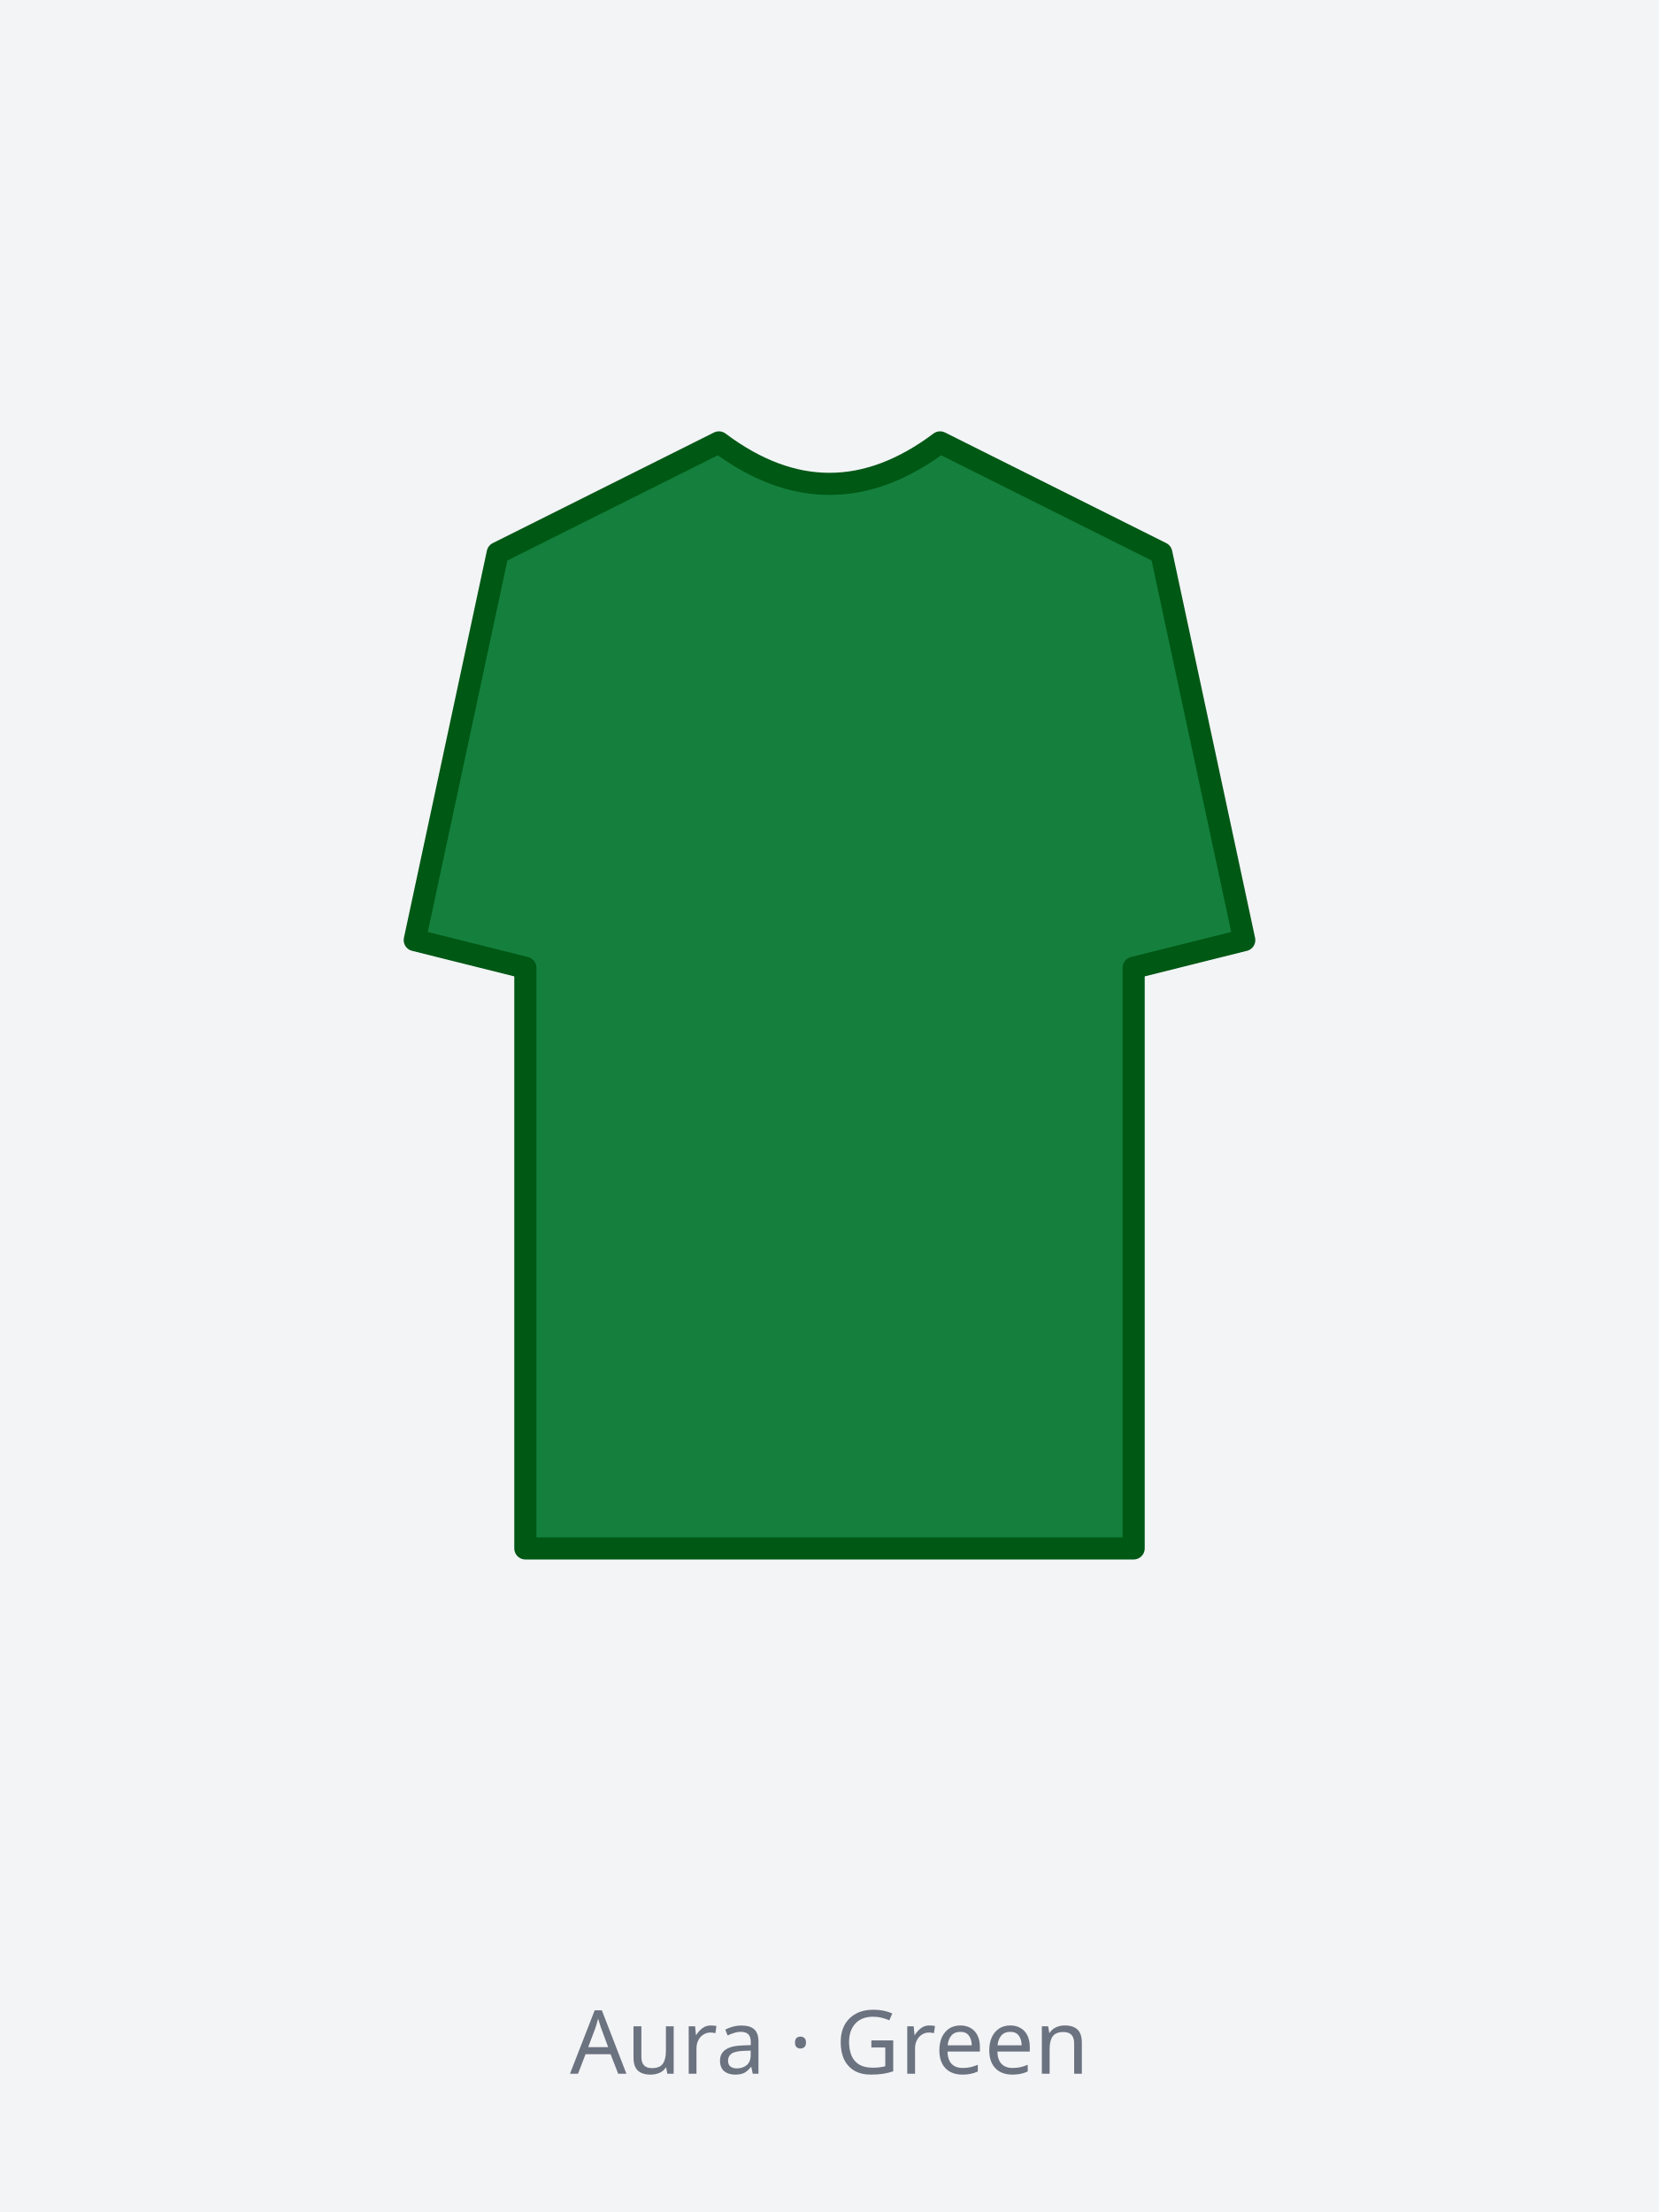
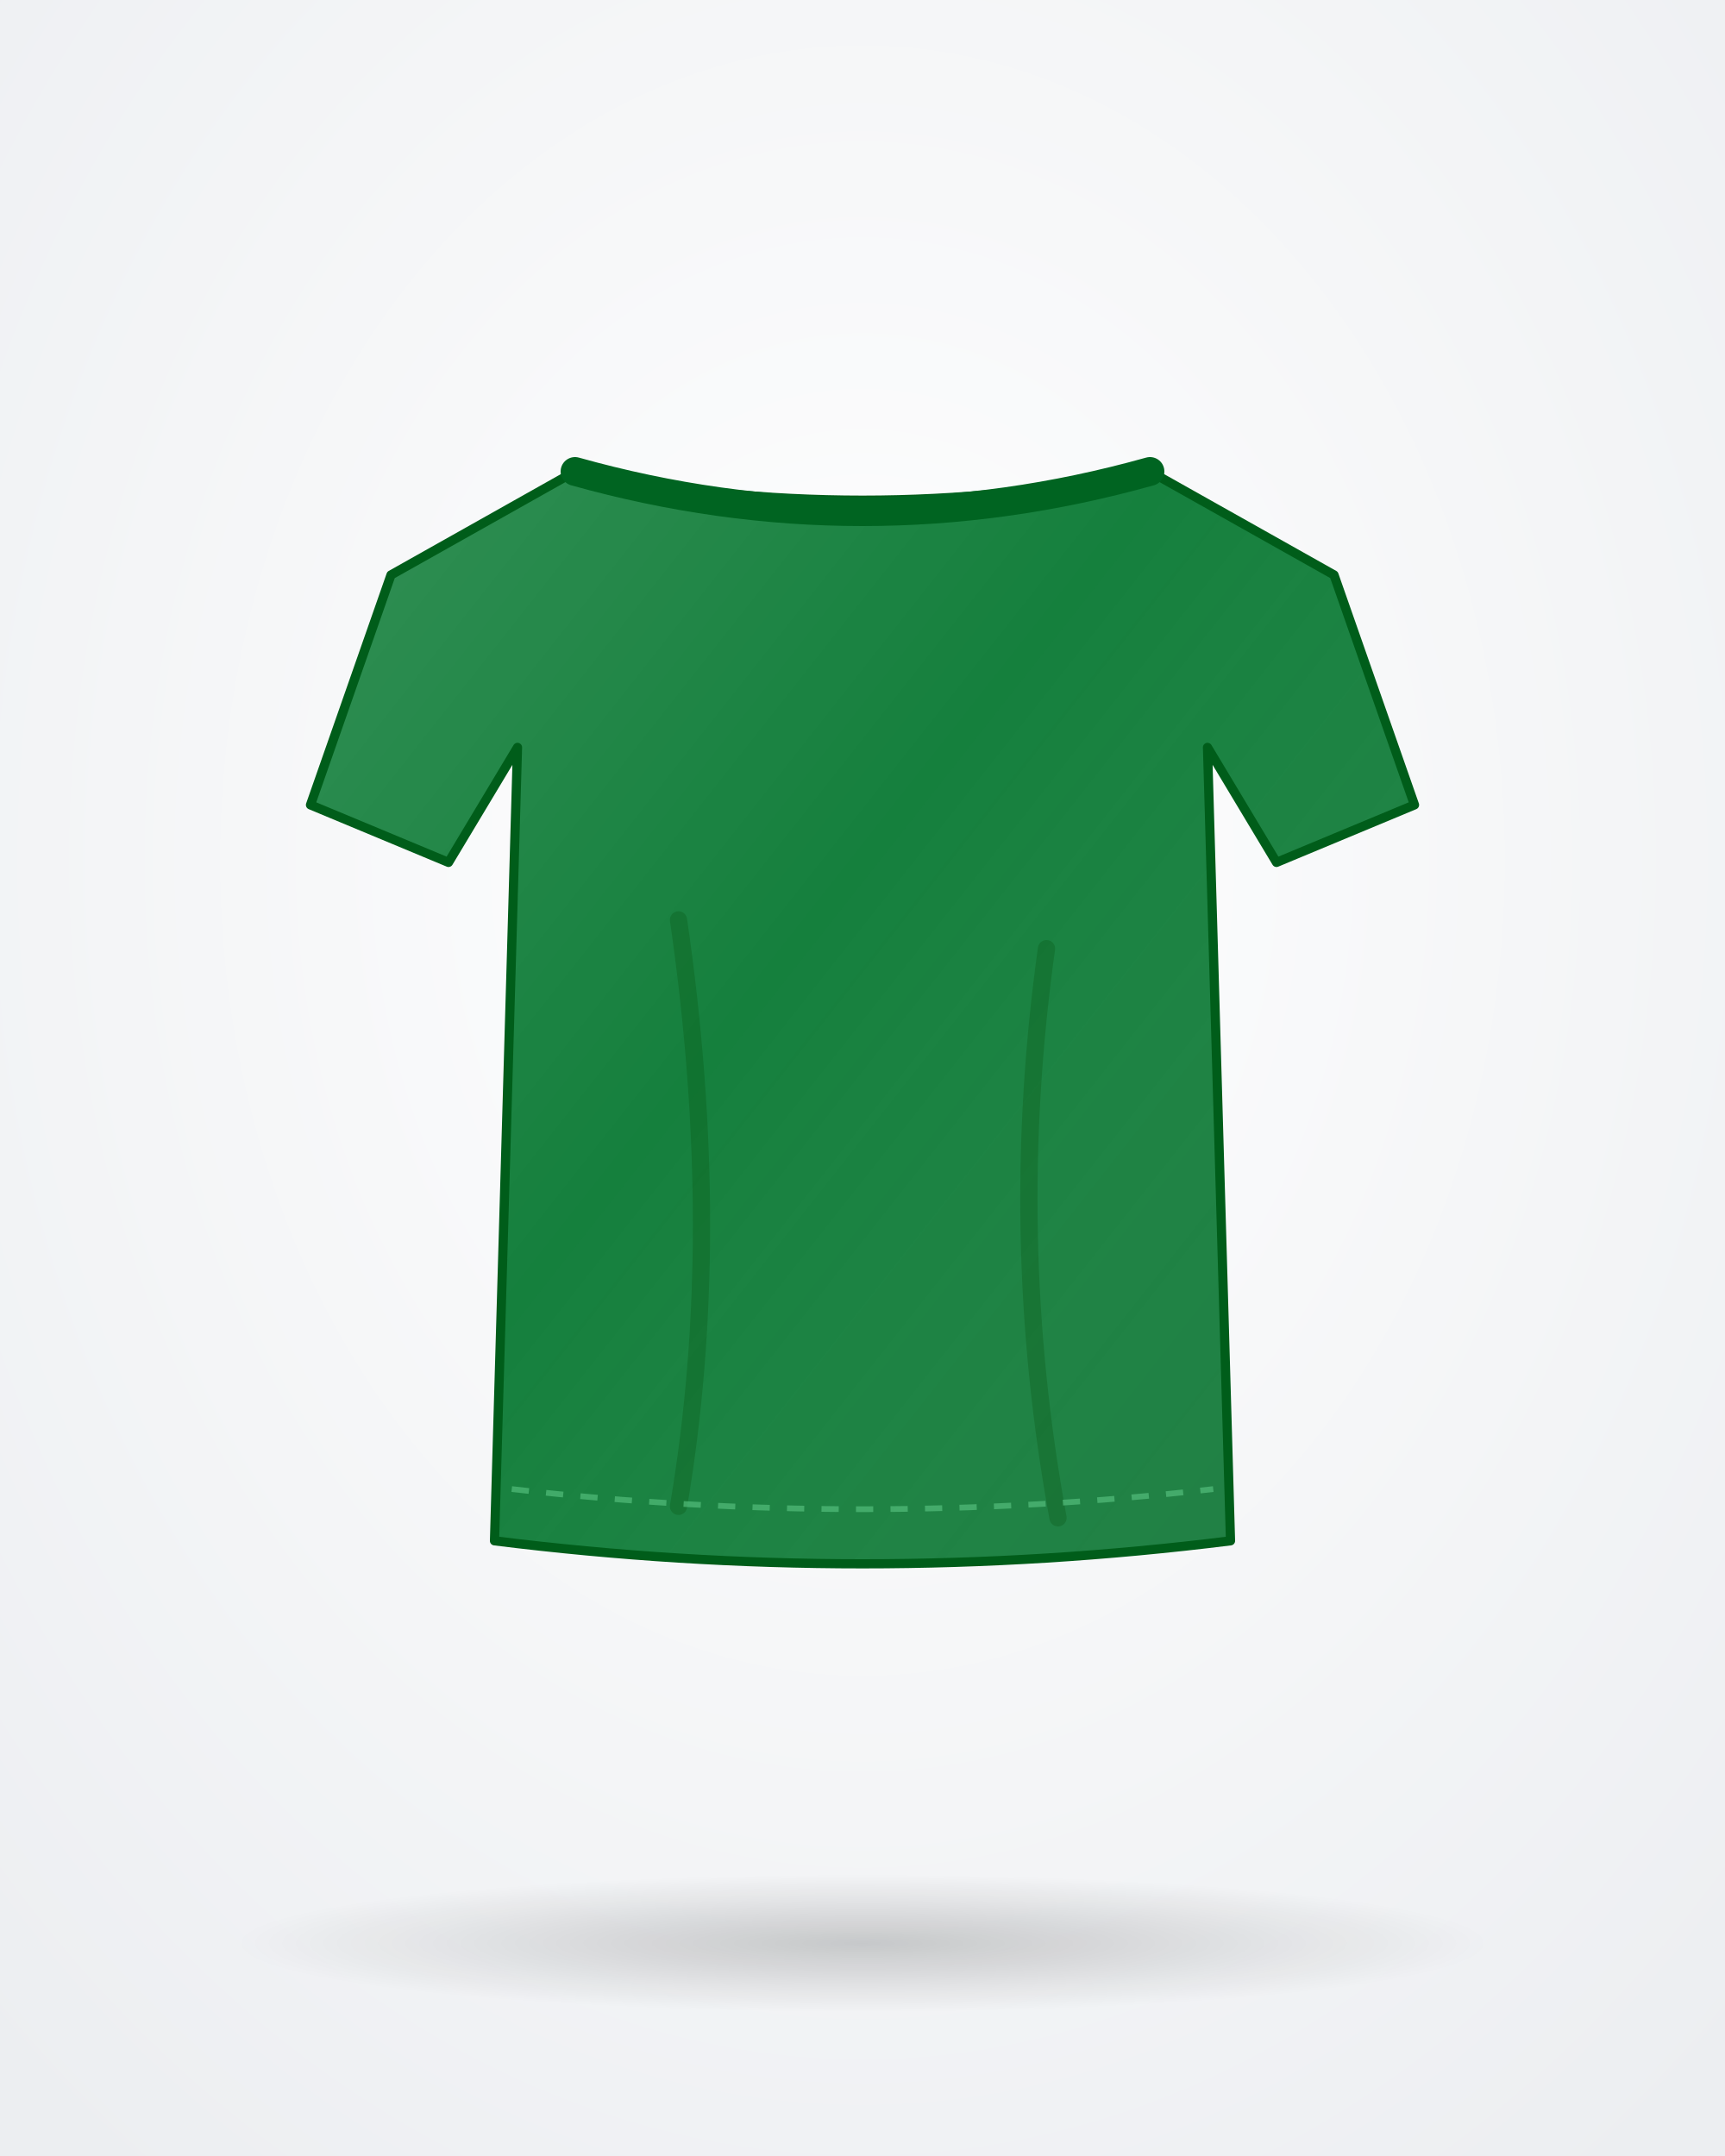
- <svg xmlns="http://www.w3.org/2000/svg" viewBox="0 0 300 400" width="600" height="800">
-   <rect width="300" height="400" fill="#f3f4f6" />
-   <g transform="translate(0,50) ">
-     <path d="M90 50 L130 30 Q150 45 170 30 L210 50 L225 120 L205 125 L205 230 L95 230 L95 125 L75 120 Z" fill="#15803d" stroke="#005815" stroke-width="4" stroke-linejoin="round" fill-rule="evenodd" />
+ <svg xmlns="http://www.w3.org/2000/svg" viewBox="0 0 300 375" width="600" height="750">
+   <defs>
+     <radialGradient id="bg" cx="50%" cy="40%" r="75%">
+       <stop offset="0" stop-color="#ffffff" />
+       <stop offset="1" stop-color="#eceef1" />
+     </radialGradient>
+     <linearGradient id="light" x1="0" x2="1" y1="0" y2="1">
+       <stop offset="0" stop-color="#ffffff" stop-opacity="0.22" />
+       <stop offset="0.45" stop-color="#ffffff" stop-opacity="0" />
+       <stop offset="1" stop-color="#000000" stop-opacity="0.22" />
+     </linearGradient>
+     <linearGradient id="metal" x1="0" x2="1" y1="0" y2="1">
+       <stop offset="0" stop-color="#f4f4f5" />
+       <stop offset="0.5" stop-color="#a1a1aa" />
+       <stop offset="1" stop-color="#e4e4e7" />
+     </linearGradient>
+     <radialGradient id="floor" cx="50%" cy="50%" r="50%">
+       <stop offset="0" stop-color="#000" stop-opacity="0.18" />
+       <stop offset="1" stop-color="#000" stop-opacity="0" />
+     </radialGradient>
+   </defs>
+   <rect width="300" height="375" fill="url(#bg)" />
+   <ellipse cx="150" cy="338" rx="110" ry="12" fill="url(#floor)" />
+   <clipPath id="clip46">
+     <path d="M100 82 Q150 92 200 82 L232 100 L246 140 L222 150 L210 130 L214 268 Q150 276 86 268 L90 130 L78 150 L54 140 L68 100 Z" />
+   </clipPath>
+   <path d="M100 82 Q150 92 200 82 L232 100 L246 140 L222 150 L210 130 L214 268 Q150 276 86 268 L90 130 L78 150 L54 140 L68 100 Z" fill="#15803d" />
+   <g clip-path="url(#clip46)">
+     <rect x="0" y="0" width="300" height="375" fill="url(#light)" />
+     <path d="M118 160 Q126 215 118 262" fill="none" stroke="#004401" stroke-width="3" stroke-linecap="round" opacity="0.22" />
+     <path d="M182 165 Q175 215 184 264" fill="none" stroke="#004401" stroke-width="3" stroke-linecap="round" opacity="0.22" />
+     <path d="M89 259 Q150 266 211 259" fill="none" stroke="#5bc683" stroke-width="1" stroke-dasharray="3 3" opacity="0.6" />
  </g>
-   <text x="150" y="375" text-anchor="middle" font-family="sans-serif" font-size="16" fill="#6b7280">Aura · Green</text>
+   <path d="M100 82 Q150 92 200 82 L232 100 L246 140 L222 150 L210 130 L214 268 Q150 276 86 268 L90 130 L78 150 L54 140 L68 100 Z" fill="none" stroke="#005d1a" stroke-width="1.6" stroke-linejoin="round" />
+   <path d="M100 82 Q150 96 200 82" fill="none" stroke="#006421" stroke-width="5" stroke-linecap="round" />
</svg>
